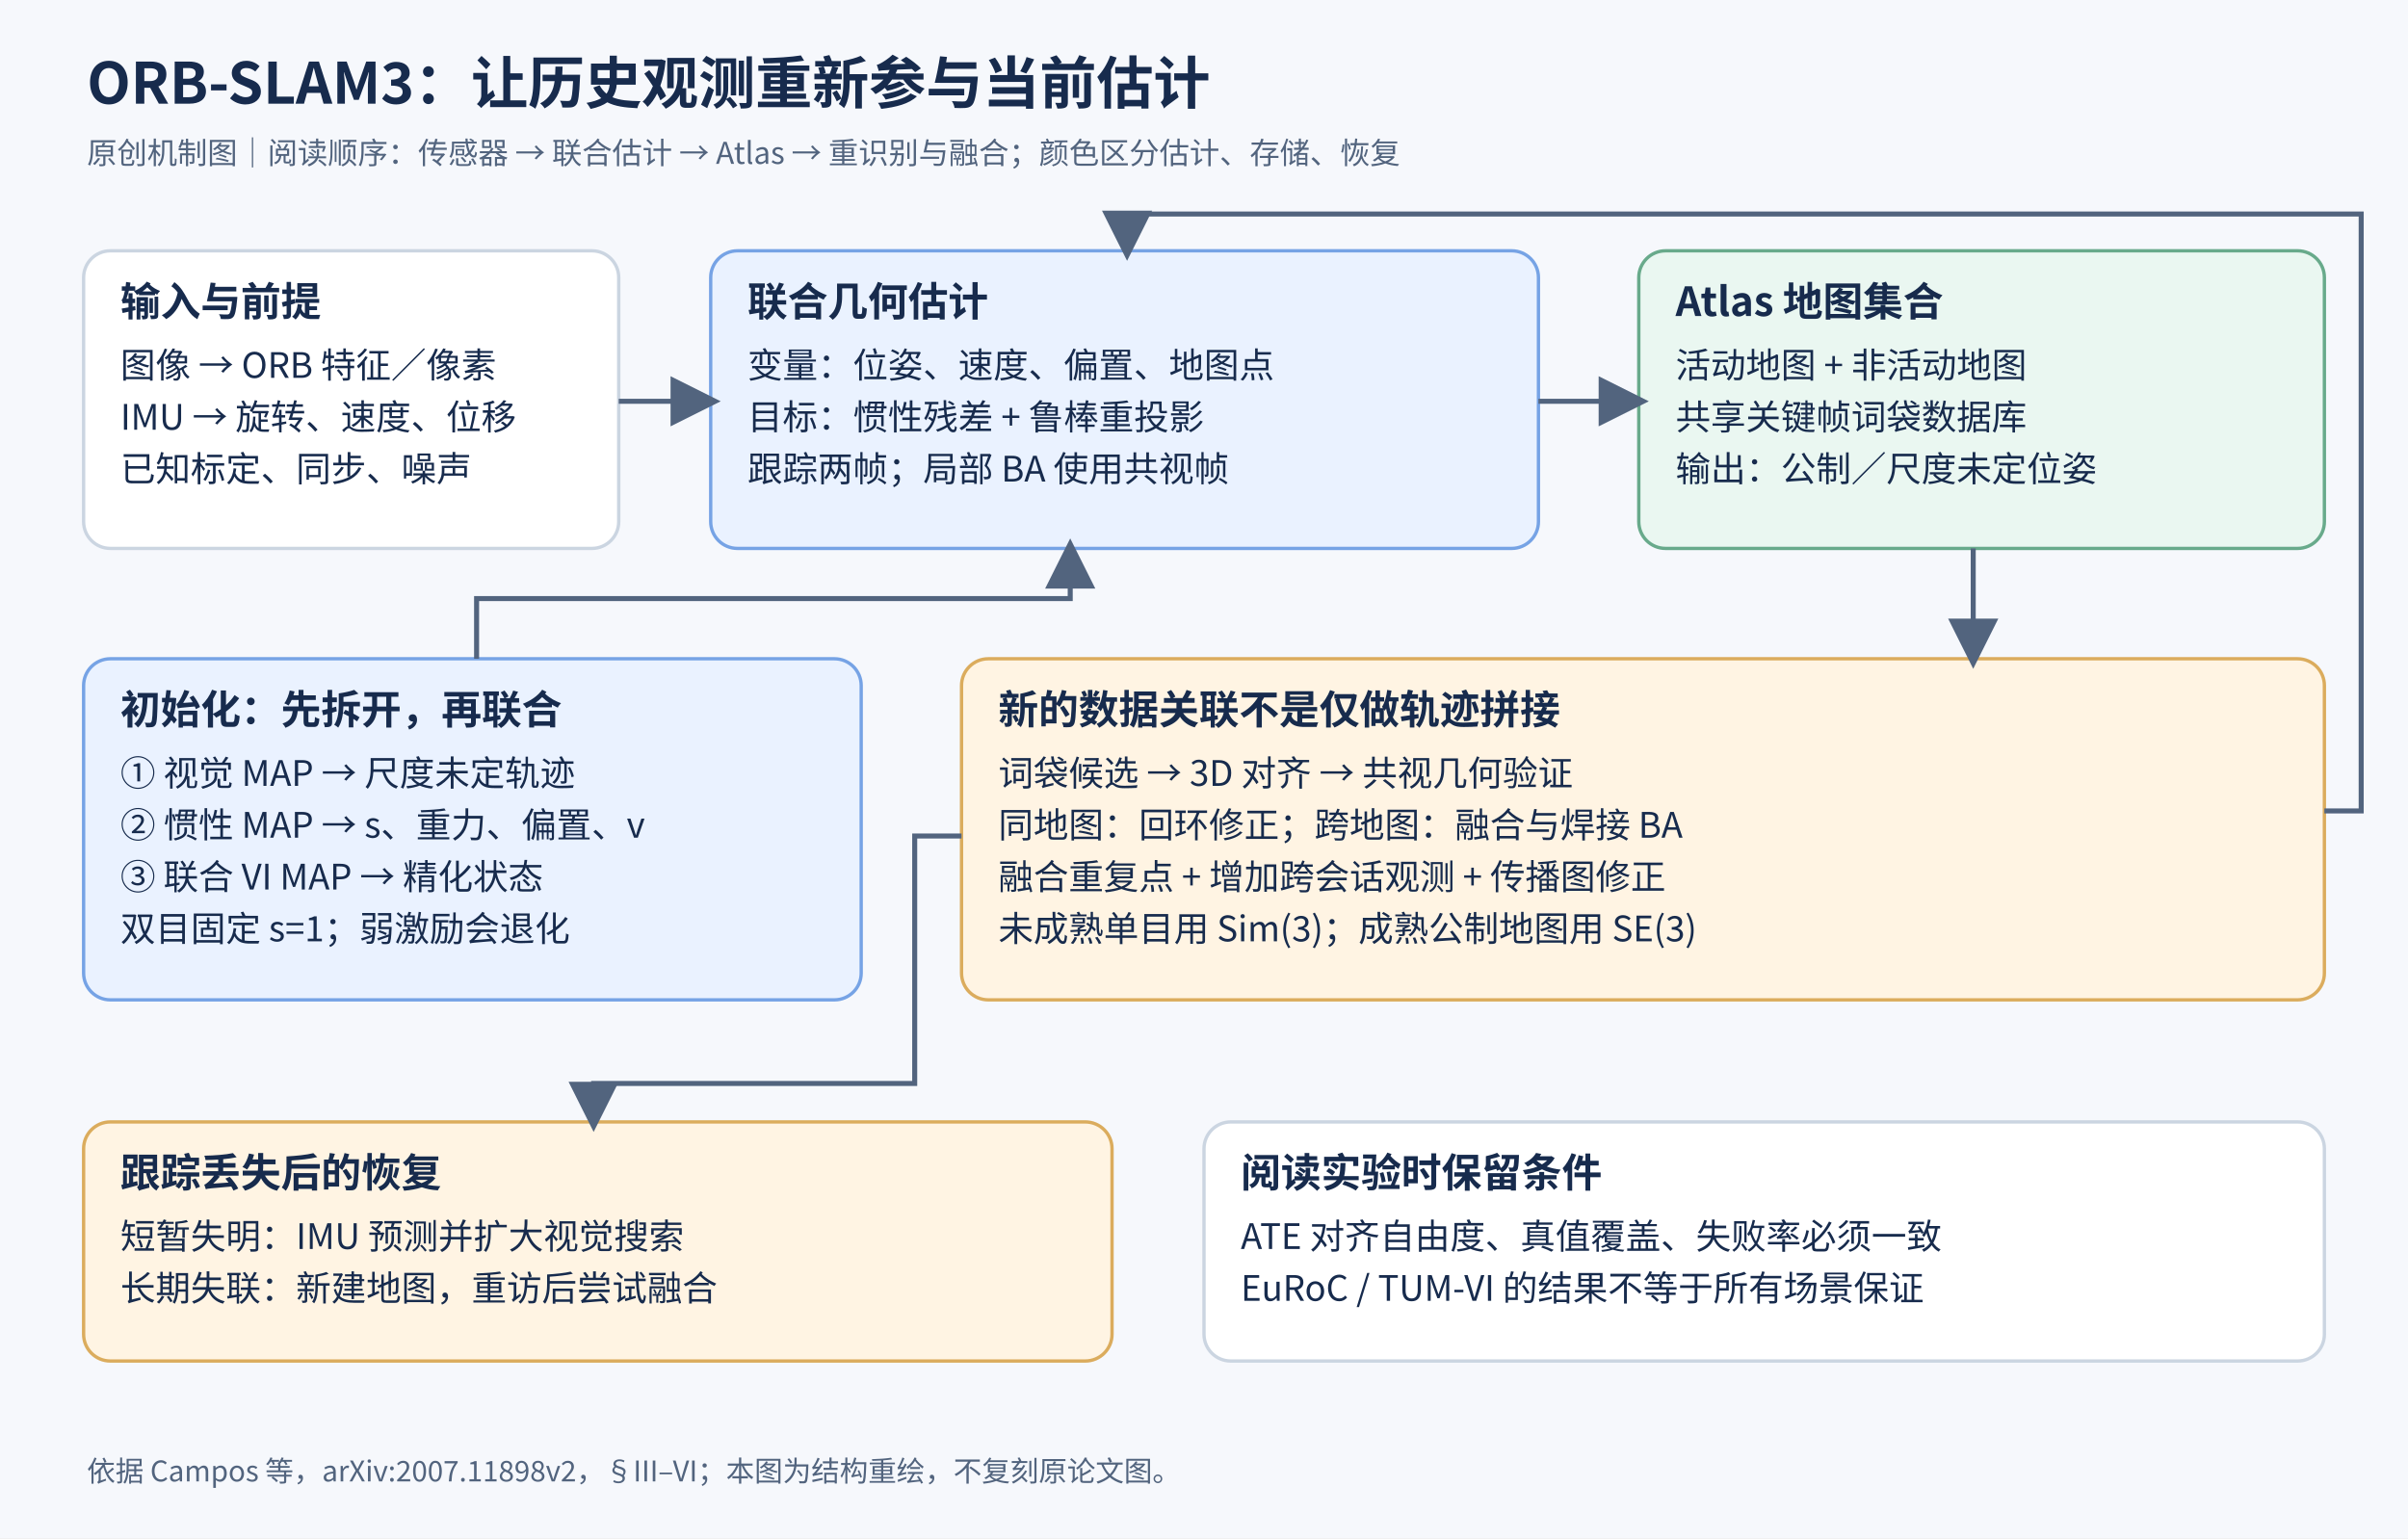
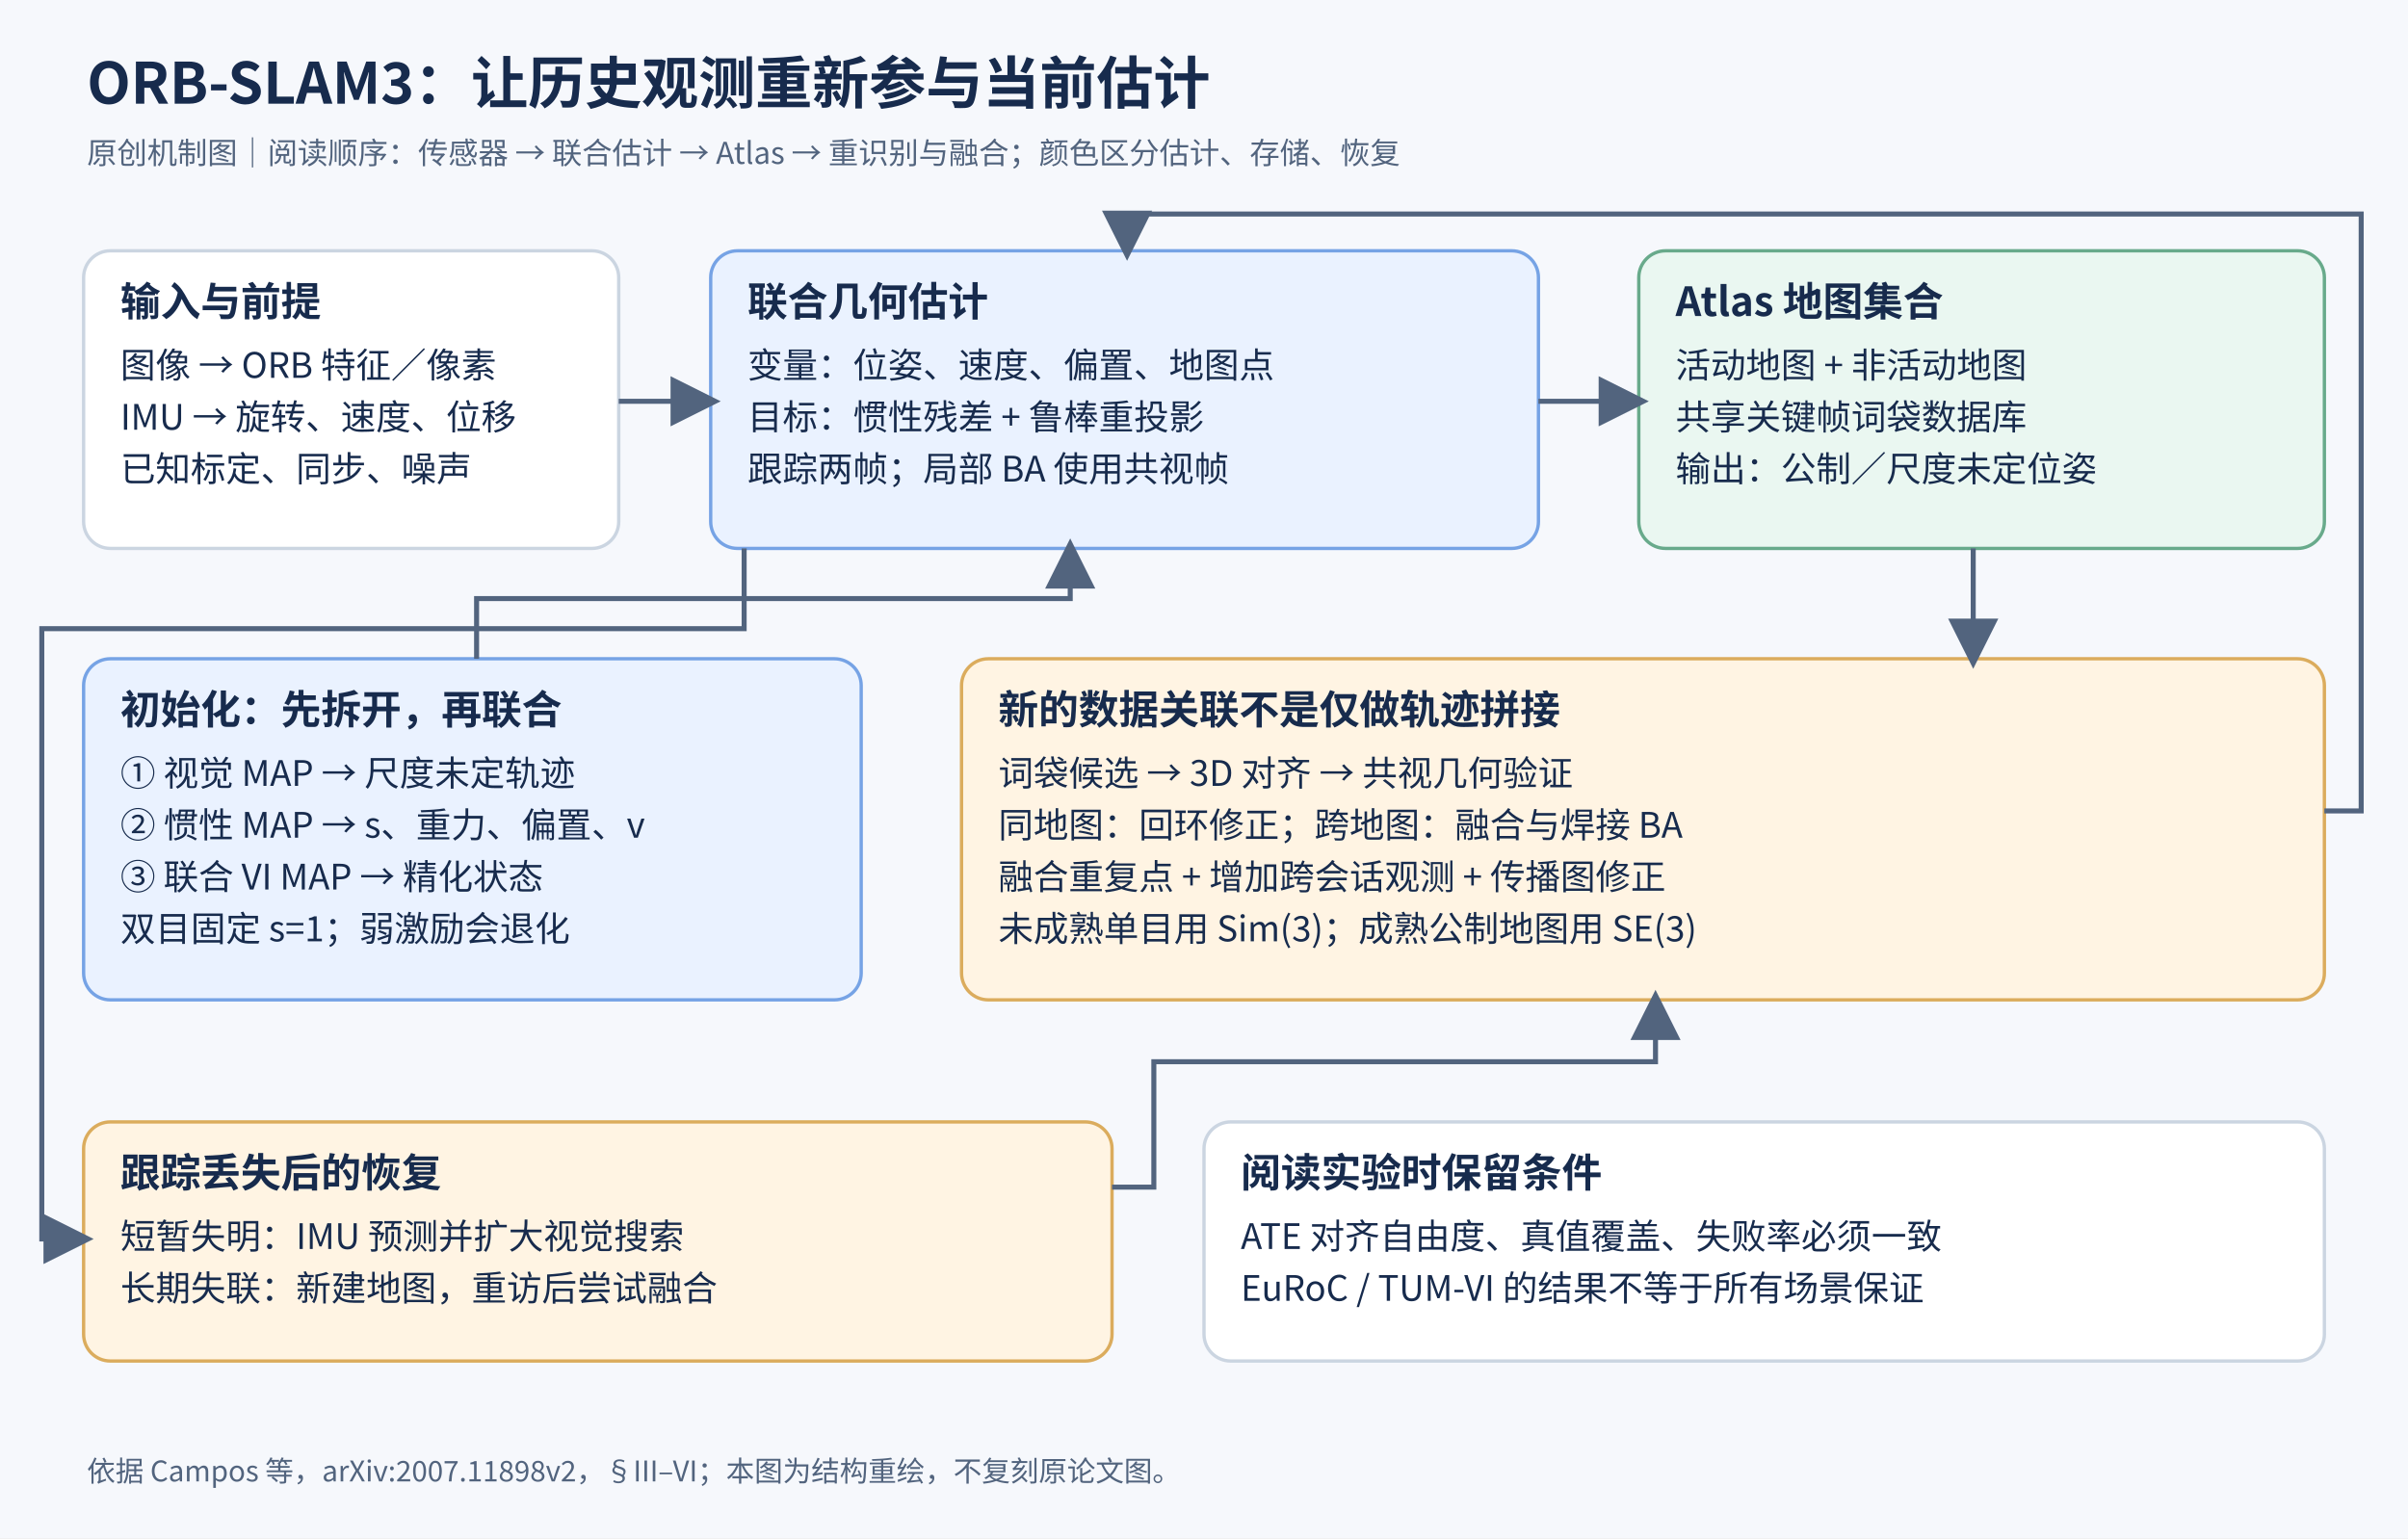
<svg xmlns="http://www.w3.org/2000/svg" width="1440" height="920" viewBox="0 0 1440 920">
  <defs>
    <marker id="arrow" markerWidth="10" markerHeight="10" refX="8" refY="5" orient="auto">
      <path d="M0 0 L10 5 L0 10Z" fill="#52647e" />
    </marker>
  </defs>
  <rect width="1440" height="920" fill="#f6f8fc" />
  <style>text{font-family:Noto Sans CJK SC,DejaVu Sans,sans-serif;fill:#172b4d} .title{font-size:34px;font-weight:700} .sub{font-size:18px;fill:#52647e} .head{font-size:24px;font-weight:700} .body{font-size:21px} .tiny{font-size:17px;fill:#52647e}</style>
  <text x="52" y="62" class="title">ORB-SLAM3：让历史观测重新参与当前估计</text>
  <text x="52" y="98" class="sub">原创机制图｜阅读顺序：传感器 → 联合估计 → Atlas → 重识别与融合；颜色区分估计、存储、恢复</text>
  <rect x="50" y="150" width="320" height="178" rx="16" fill="#fff" stroke="#cbd5e1" stroke-width="2" />
  <text x="72" y="189" class="head">输入与前提</text>
  <text x="72" y="226" class="body">图像 → ORB 特征／像素</text>
  <text x="72" y="257" class="body">IMU → 旋转、速度、位移</text>
  <text x="72" y="288" class="body">已知标定、同步、噪声</text>
  <rect x="425" y="150" width="495" height="178" rx="16" fill="#eaf2ff" stroke="#76a3e5" stroke-width="2" />
  <text x="447" y="189" class="head">联合几何估计</text>
  <text x="447" y="226" class="body">变量：位姿、速度、偏置、地图点</text>
  <text x="447" y="257" class="body">目标：惯性残差 + 鲁棒重投影</text>
  <text x="447" y="288" class="body">跟踪两帧；局部 BA 使用共视帧</text>
  <rect x="980" y="150" width="410" height="178" rx="16" fill="#eaf7f1" stroke="#68aa8b" stroke-width="2" />
  <text x="1002" y="189" class="head">Atlas 地图集合</text>
  <text x="1002" y="226" class="body">活动地图 + 非活动地图</text>
  <text x="1002" y="257" class="body">共享关键帧词袋数据库</text>
  <text x="1002" y="288" class="body">输出：公制／尺度未定位姿</text>
  <path d="M370 240 L425 240" fill="none" stroke="#52647e" stroke-width="3" marker-end="url(#arrow)" />
  <path d="M920 240 L980 240" fill="none" stroke="#52647e" stroke-width="3" marker-end="url(#arrow)" />
  <rect x="50" y="394" width="465" height="204" rx="16" fill="#eaf2ff" stroke="#76a3e5" stroke-width="2" />
  <text x="72" y="433" class="head">初始化：先拆开，再联合</text>
  <text x="72" y="470" class="body">① 视觉 MAP → 尺度未定轨迹</text>
  <text x="72" y="501" class="body">② 惯性 MAP → s、重力、偏置、v</text>
  <text x="72" y="532" class="body">③ 联合 VI MAP → 精化状态</text>
  <text x="72" y="563" class="body">双目固定 s=1；弱激励会退化</text>
  <rect x="575" y="394" width="815" height="204" rx="16" fill="#fff4e3" stroke="#dbac5d" stroke-width="2" />
  <text x="597" y="433" class="head">新的数据关联不是仅做轨迹拼接</text>
  <text x="597" y="470" class="body">词袋候选 → 3D 对齐 → 共视几何验证</text>
  <text x="597" y="501" class="body">同地图：回环修正；跨地图：融合与焊接 BA</text>
  <text x="597" y="532" class="body">融合重复点 + 增加跨会话观测 + 传播图修正</text>
  <text x="597" y="563" class="body">未成熟单目用 Sim(3)；成熟公制地图用 SE(3)</text>
  <path d="M285 394 L285 358 L640 358 L640 328" fill="none" stroke="#52647e" stroke-width="3" marker-end="url(#arrow)" />
  <path d="M1180 328 L1180 394" fill="none" stroke="#52647e" stroke-width="3" marker-end="url(#arrow)" />
  <rect x="50" y="671" width="615" height="143" rx="16" fill="#fff4e3" stroke="#dbac5d" stroke-width="2" />
  <text x="72" y="710" class="head">跟踪丢失后的恢复</text>
  <text x="72" y="747" class="body">短暂失明：IMU 预测并扩大视觉搜索</text>
  <text x="72" y="778" class="body">长期失联：新建地图，重访后尝试融合</text>
  <rect x="720" y="671" width="670" height="143" rx="16" fill="#fff" stroke="#cbd5e1" stroke-width="2" />
  <text x="742" y="710" class="head">阅读实验时保留条件</text>
  <text x="742" y="747" class="body">ATE 对齐自由度、真值覆盖、失败率必须一致</text>
  <text x="742" y="778" class="body">EuRoC / TUM-VI 的结果不等于所有场景保证</text>
-   <path d="M575 500 L547 500 L547 648 L355 648 L355 671" fill="none" stroke="#52647e" stroke-width="3" marker-end="url(#arrow)" />
+   <path d="M445 328 L445 376 L25 376 L25 741 L50 741" fill="none" stroke="#52647e" stroke-width="3" marker-end="url(#arrow)" />
+   <path d="M665 710 L690 710 L690 635 L990 635 L990 598" fill="none" stroke="#52647e" stroke-width="3" marker-end="url(#arrow)" />
  <path d="M1390 485 L1412 485 L1412 128 L674 128 L674 150" fill="none" stroke="#52647e" stroke-width="3" marker-end="url(#arrow)" />
  <text x="52" y="886" class="tiny">依据 Campos 等，arXiv:2007.11898v2，§III–VI；本图为结构重绘，不复刻原论文图。</text>
</svg>
